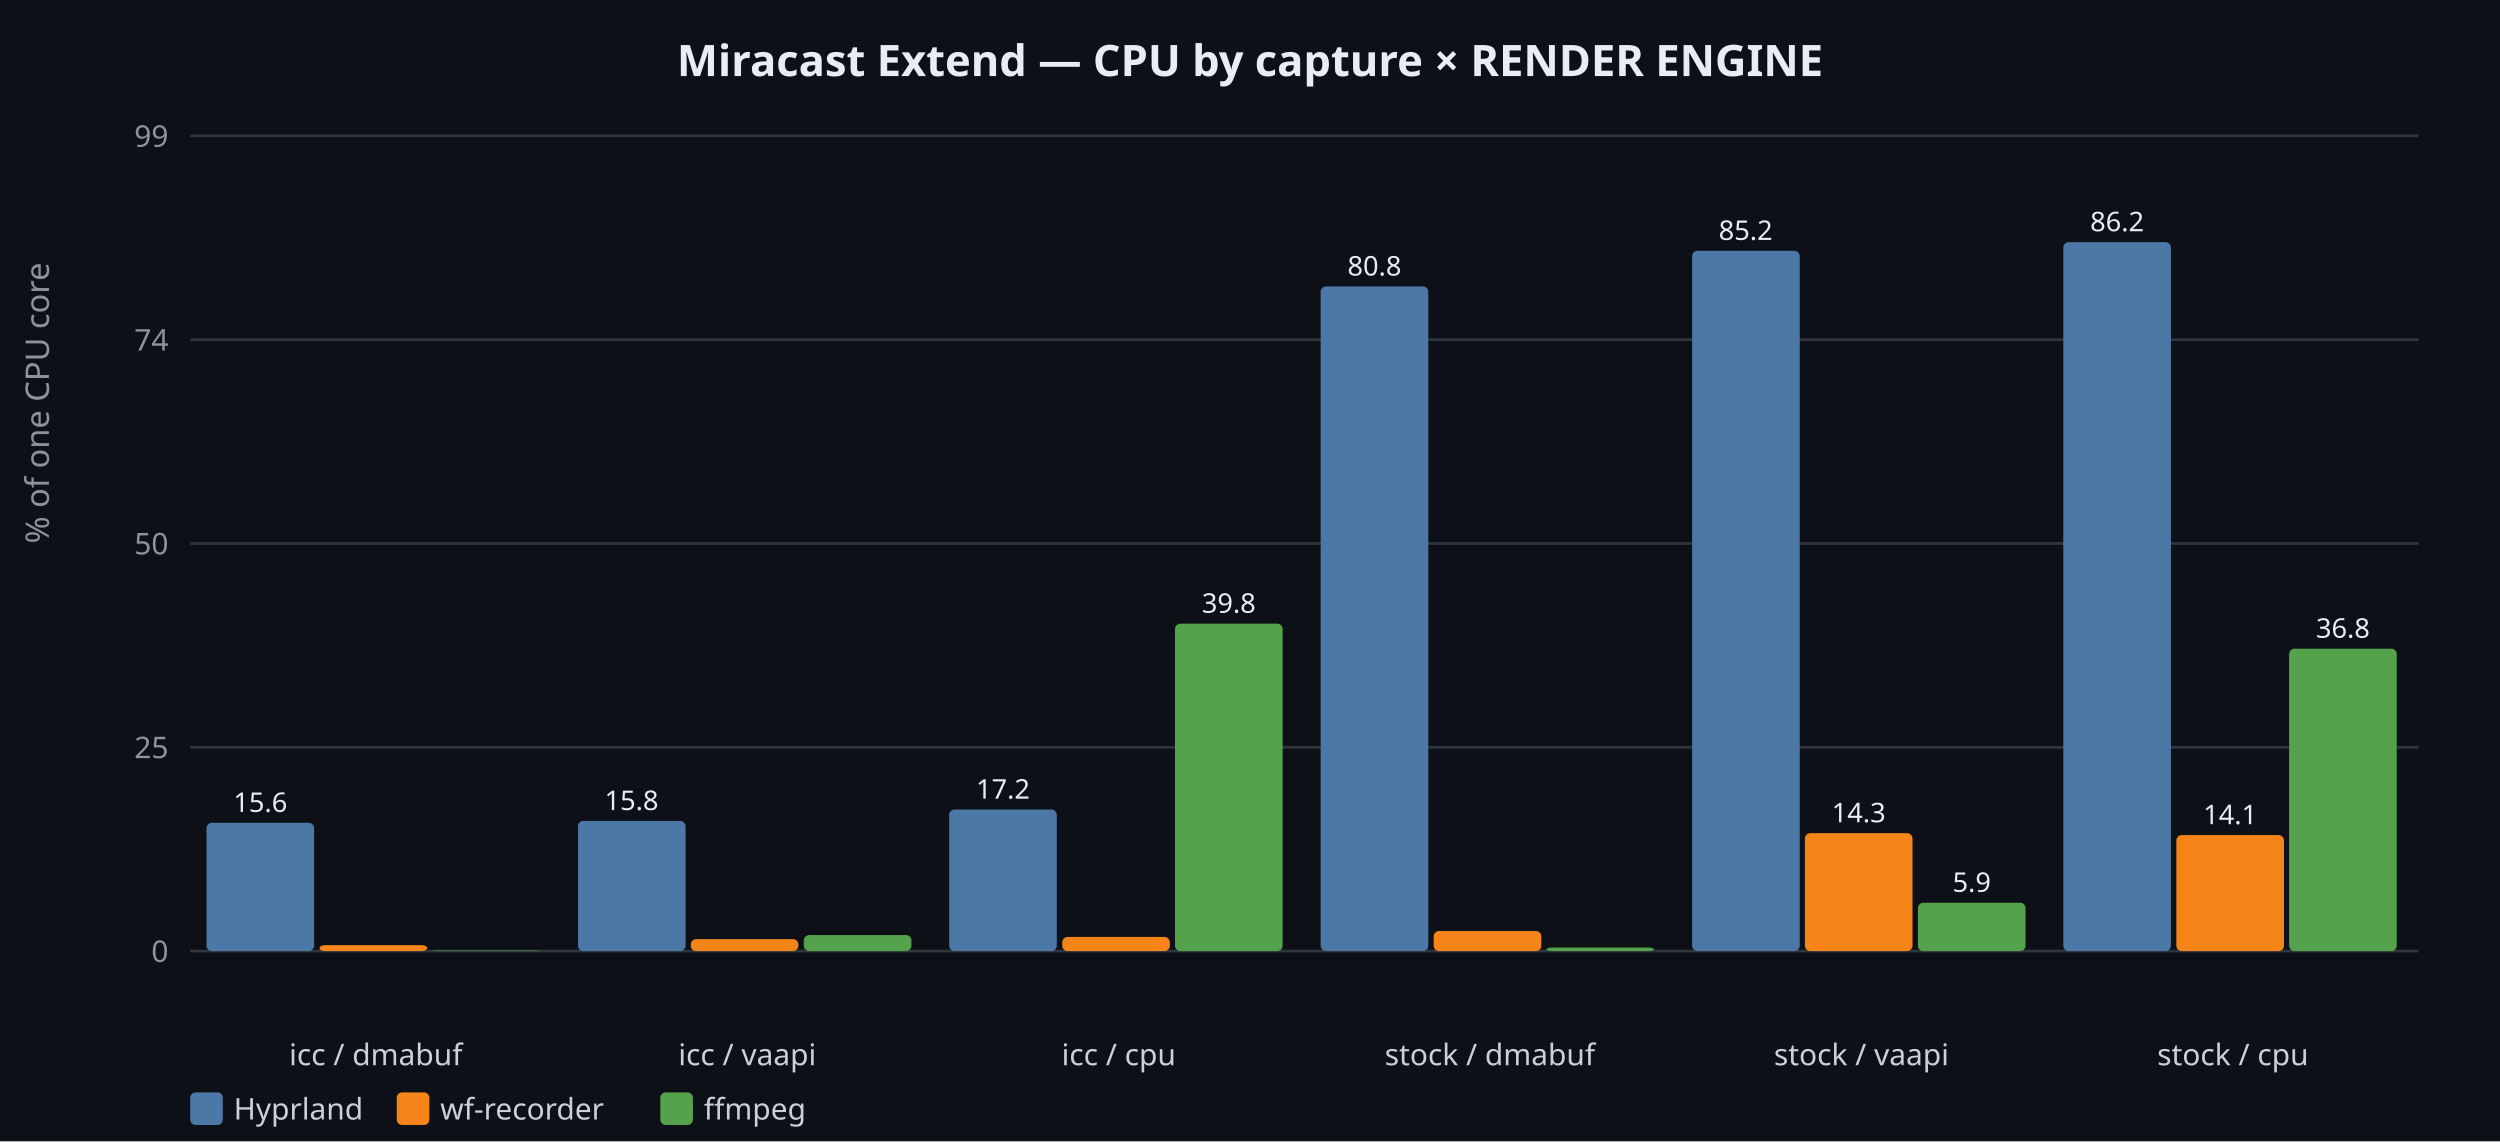
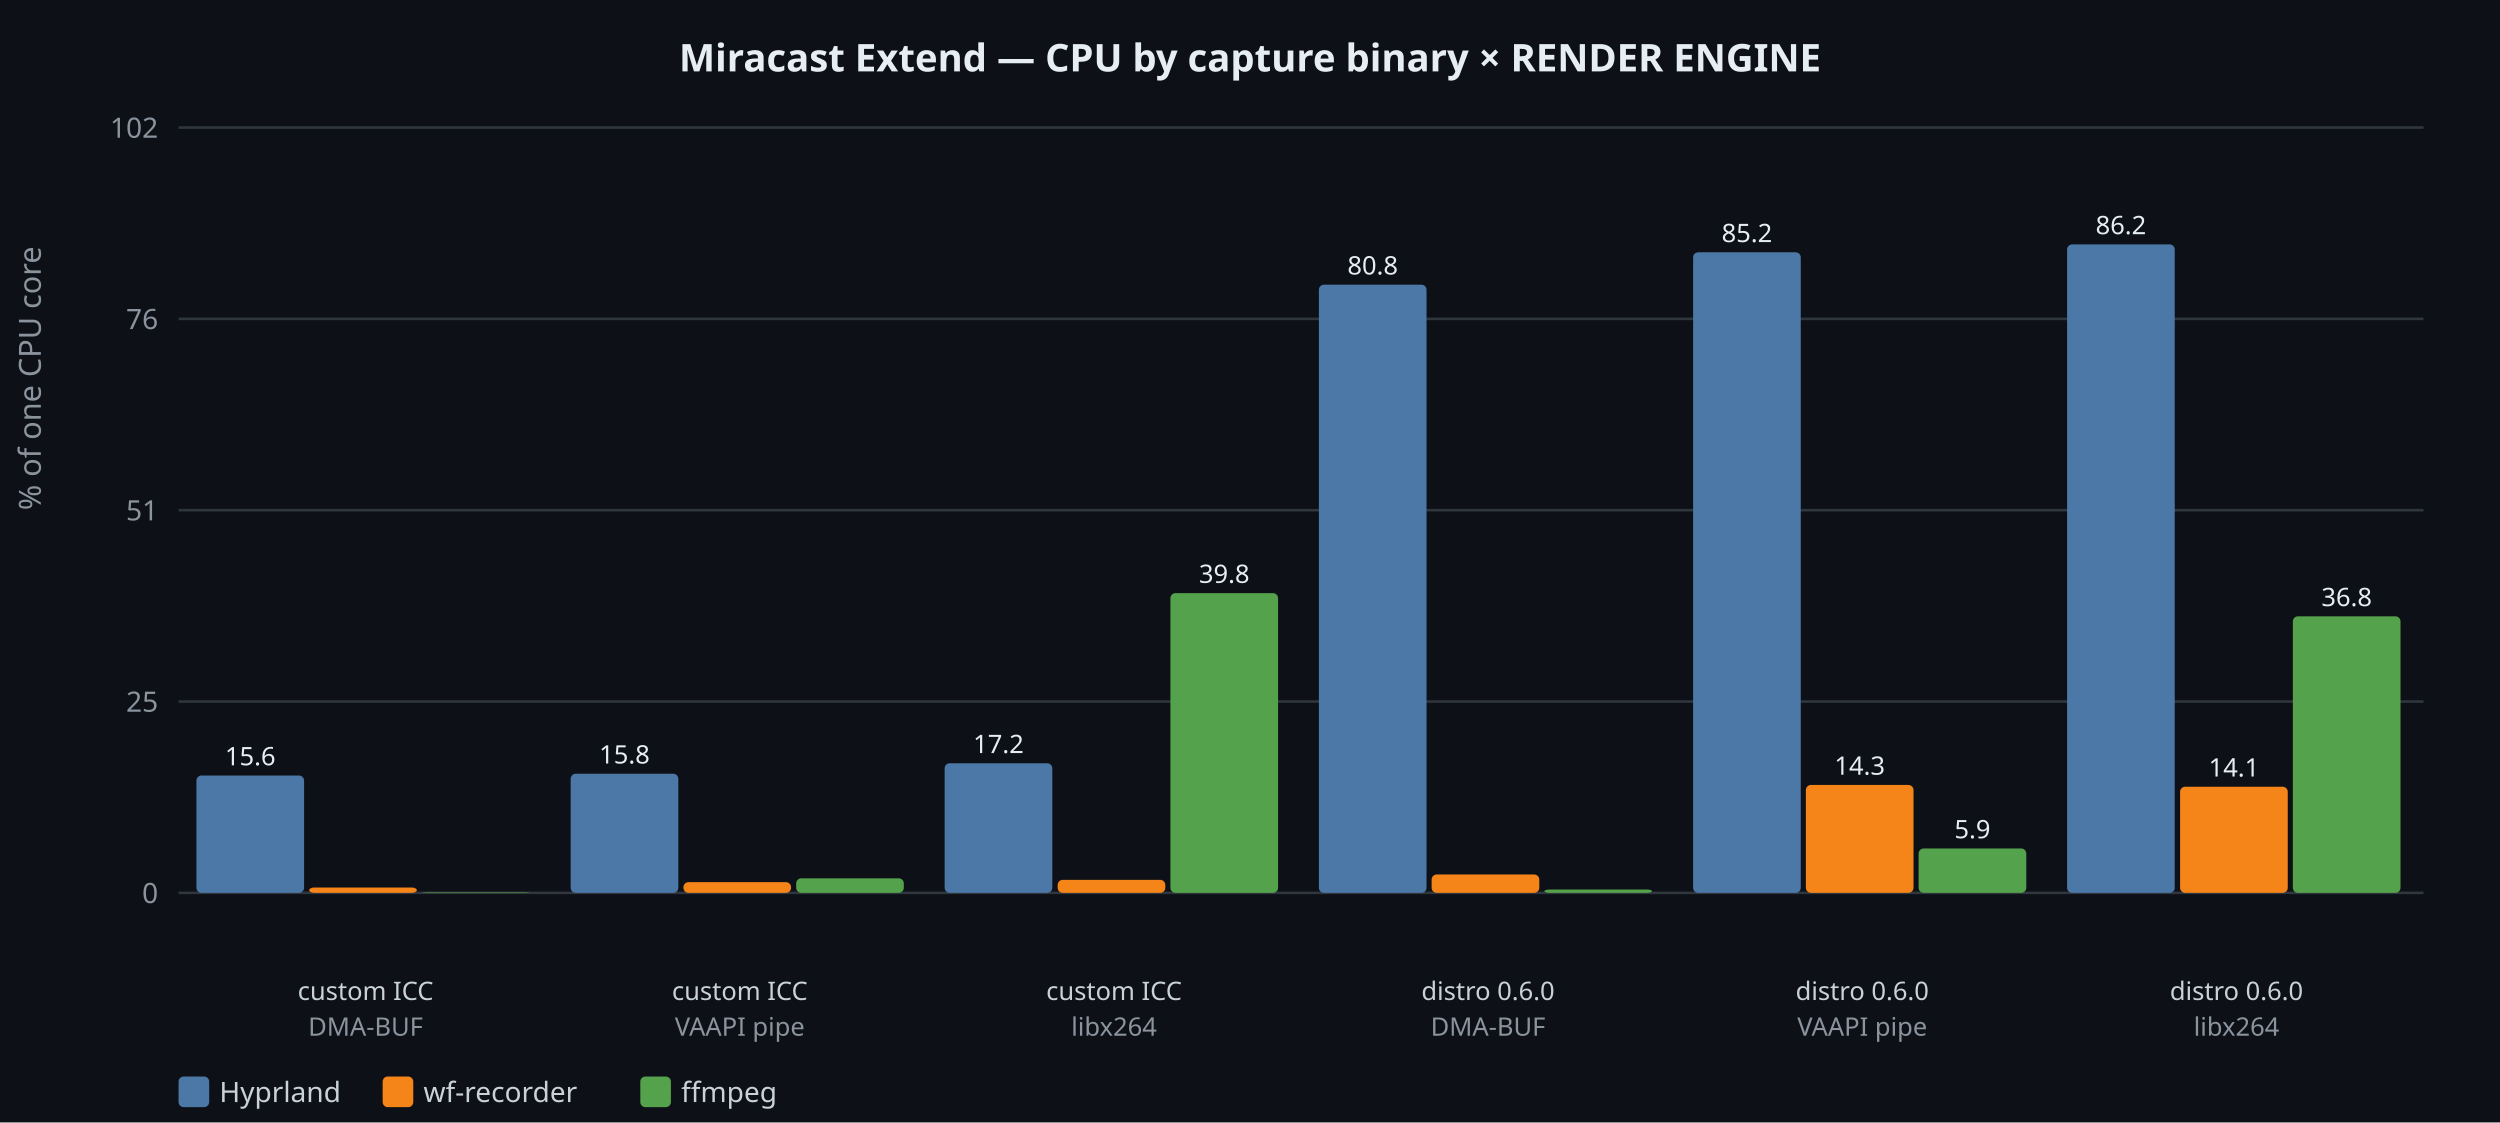
- <svg xmlns="http://www.w3.org/2000/svg" width="920" height="420" viewBox="0 0 920 420">
+ <svg xmlns="http://www.w3.org/2000/svg" width="980" height="440" viewBox="0 0 980 440">
  <rect width="100%" height="100%" fill="#0d1117" />
-   <text x="460.0" y="28" text-anchor="middle" fill="#e6edf3" font-family="sans-serif" font-size="16" font-weight="700">Miracast Extend — CPU by capture × RENDER ENGINE</text>
-   <line x1="70" y1="350.0" x2="890" y2="350.0" stroke="#30363d" stroke-width="1" />
+   <text x="490.0" y="28" text-anchor="middle" fill="#e6edf3" font-family="sans-serif" font-size="15" font-weight="700">Miracast Extend — CPU by capture binary × RENDER ENGINE</text>
+   <line x1="70" y1="350.0" x2="950" y2="350.0" stroke="#30363d" />
  <text x="62" y="354.0" text-anchor="end" fill="#8b949e" font-family="sans-serif" font-size="11">0</text>
-   <line x1="70" y1="275.0" x2="890" y2="275.0" stroke="#30363d" stroke-width="1" />
+   <line x1="70" y1="275.0" x2="950" y2="275.0" stroke="#30363d" />
  <text x="62" y="279.0" text-anchor="end" fill="#8b949e" font-family="sans-serif" font-size="11">25</text>
-   <line x1="70" y1="200.0" x2="890" y2="200.0" stroke="#30363d" stroke-width="1" />
-   <text x="62" y="204.0" text-anchor="end" fill="#8b949e" font-family="sans-serif" font-size="11">50</text>
-   <line x1="70" y1="125.0" x2="890" y2="125.0" stroke="#30363d" stroke-width="1" />
-   <text x="62" y="129.0" text-anchor="end" fill="#8b949e" font-family="sans-serif" font-size="11">74</text>
-   <line x1="70" y1="50.0" x2="890" y2="50.0" stroke="#30363d" stroke-width="1" />
-   <text x="62" y="54.0" text-anchor="end" fill="#8b949e" font-family="sans-serif" font-size="11">99</text>
-   <text x="18" y="200.0" fill="#8b949e" font-family="sans-serif" font-size="12" transform="rotate(-90 18,200.0)">% of one CPU core</text>
-   <rect x="76.0" y="302.8" width="39.6" height="47.2" fill="#4C78A8" rx="2" />
-   <text x="95.8" y="298.8" text-anchor="middle" fill="#e6edf3" font-family="sans-serif" font-size="10">15.6</text>
-   <rect x="117.6" y="347.8" width="39.6" height="2.2" fill="#F58518" rx="2" />
-   <rect x="159.1" y="349.8" width="39.6" height="0.2" fill="#54A24B" rx="2" />
-   <text x="138.3" y="392" text-anchor="middle" fill="#c9d1d9" font-family="sans-serif" font-size="11">icc / dmabuf</text>
-   <rect x="212.7" y="302.1" width="39.6" height="47.9" fill="#4C78A8" rx="2" />
-   <text x="232.4" y="298.1" text-anchor="middle" fill="#e6edf3" font-family="sans-serif" font-size="10">15.8</text>
-   <rect x="254.2" y="345.6" width="39.6" height="4.4" fill="#F58518" rx="2" />
-   <rect x="295.8" y="344.1" width="39.6" height="5.9" fill="#54A24B" rx="2" />
-   <text x="275.0" y="392" text-anchor="middle" fill="#c9d1d9" font-family="sans-serif" font-size="11">icc / vaapi</text>
-   <rect x="349.3" y="297.9" width="39.6" height="52.1" fill="#4C78A8" rx="2" />
-   <text x="369.1" y="293.9" text-anchor="middle" fill="#e6edf3" font-family="sans-serif" font-size="10">17.2</text>
-   <rect x="390.9" y="344.8" width="39.6" height="5.2" fill="#F58518" rx="2" />
-   <rect x="432.4" y="229.5" width="39.6" height="120.5" fill="#54A24B" rx="2" />
-   <text x="452.2" y="225.5" text-anchor="middle" fill="#e6edf3" font-family="sans-serif" font-size="10">39.8</text>
-   <text x="411.7" y="392" text-anchor="middle" fill="#c9d1d9" font-family="sans-serif" font-size="11">icc / cpu</text>
-   <rect x="486.0" y="105.4" width="39.6" height="244.6" fill="#4C78A8" rx="2" />
-   <text x="505.8" y="101.4" text-anchor="middle" fill="#e6edf3" font-family="sans-serif" font-size="10">80.8</text>
-   <rect x="527.6" y="342.6" width="39.6" height="7.4" fill="#F58518" rx="2" />
-   <rect x="569.1" y="348.7" width="39.6" height="1.3" fill="#54A24B" rx="2" />
-   <text x="548.3" y="392" text-anchor="middle" fill="#c9d1d9" font-family="sans-serif" font-size="11">stock / dmabuf</text>
-   <rect x="622.7" y="92.3" width="39.6" height="257.7" fill="#4C78A8" rx="2" />
-   <text x="642.4" y="88.3" text-anchor="middle" fill="#e6edf3" font-family="sans-serif" font-size="10">85.2</text>
-   <rect x="664.2" y="306.6" width="39.6" height="43.4" fill="#F58518" rx="2" />
-   <text x="684.0" y="302.6" text-anchor="middle" fill="#e6edf3" font-family="sans-serif" font-size="10">14.3</text>
-   <rect x="705.8" y="332.2" width="39.6" height="17.8" fill="#54A24B" rx="2" />
-   <text x="725.6" y="328.2" text-anchor="middle" fill="#e6edf3" font-family="sans-serif" font-size="10">5.9</text>
-   <text x="685.0" y="392" text-anchor="middle" fill="#c9d1d9" font-family="sans-serif" font-size="11">stock / vaapi</text>
-   <rect x="759.3" y="89.1" width="39.6" height="260.9" fill="#4C78A8" rx="2" />
-   <text x="779.1" y="85.1" text-anchor="middle" fill="#e6edf3" font-family="sans-serif" font-size="10">86.2</text>
-   <rect x="800.9" y="307.3" width="39.6" height="42.7" fill="#F58518" rx="2" />
-   <text x="820.7" y="303.3" text-anchor="middle" fill="#e6edf3" font-family="sans-serif" font-size="10">14.1</text>
-   <rect x="842.4" y="238.7" width="39.6" height="111.3" fill="#54A24B" rx="2" />
-   <text x="862.2" y="234.7" text-anchor="middle" fill="#e6edf3" font-family="sans-serif" font-size="10">36.8</text>
-   <text x="821.7" y="392" text-anchor="middle" fill="#c9d1d9" font-family="sans-serif" font-size="11">stock / cpu</text>
-   <rect x="70" y="402" width="12" height="12" fill="#4C78A8" rx="2" />
-   <text x="86" y="412" fill="#c9d1d9" font-family="sans-serif" font-size="11">Hyprland</text>
-   <rect x="146" y="402" width="12" height="12" fill="#F58518" rx="2" />
-   <text x="162" y="412" fill="#c9d1d9" font-family="sans-serif" font-size="11">wf-recorder</text>
-   <rect x="243" y="402" width="12" height="12" fill="#54A24B" rx="2" />
-   <text x="259" y="412" fill="#c9d1d9" font-family="sans-serif" font-size="11">ffmpeg</text>
+   <line x1="70" y1="200.0" x2="950" y2="200.0" stroke="#30363d" />
+   <text x="62" y="204.0" text-anchor="end" fill="#8b949e" font-family="sans-serif" font-size="11">51</text>
+   <line x1="70" y1="125.0" x2="950" y2="125.0" stroke="#30363d" />
+   <text x="62" y="129.0" text-anchor="end" fill="#8b949e" font-family="sans-serif" font-size="11">76</text>
+   <line x1="70" y1="50.0" x2="950" y2="50.0" stroke="#30363d" />
+   <text x="62" y="54.0" text-anchor="end" fill="#8b949e" font-family="sans-serif" font-size="11">102</text>
+   <text x="16" y="200.0" fill="#8b949e" font-family="sans-serif" font-size="12" transform="rotate(-90 16,200.0)">% of one CPU core</text>
+   <rect x="77.0" y="304.0" width="42.2" height="46.0" fill="#4C78A8" rx="2" />
+   <text x="98.1" y="300.0" text-anchor="middle" fill="#e6edf3" font-family="sans-serif" font-size="10">15.6</text>
+   <rect x="121.2" y="347.9" width="42.2" height="2.1" fill="#F58518" rx="2" />
+   <rect x="165.4" y="349.8" width="42.2" height="0.2" fill="#54A24B" rx="2" />
+   <text x="143.3" y="392" text-anchor="middle" fill="#c9d1d9" font-family="sans-serif" font-size="10">custom ICC</text>
+   <text x="143.3" y="406" text-anchor="middle" fill="#8b949e" font-family="sans-serif" font-size="10">DMA-BUF</text>
+   <rect x="223.7" y="303.3" width="42.2" height="46.7" fill="#4C78A8" rx="2" />
+   <text x="244.8" y="299.3" text-anchor="middle" fill="#e6edf3" font-family="sans-serif" font-size="10">15.8</text>
+   <rect x="267.9" y="345.8" width="42.2" height="4.2" fill="#F58518" rx="2" />
+   <rect x="312.1" y="344.3" width="42.2" height="5.7" fill="#54A24B" rx="2" />
+   <text x="290.0" y="392" text-anchor="middle" fill="#c9d1d9" font-family="sans-serif" font-size="10">custom ICC</text>
+   <text x="290.0" y="406" text-anchor="middle" fill="#8b949e" font-family="sans-serif" font-size="10">VAAPI pipe</text>
+   <rect x="370.3" y="299.2" width="42.2" height="50.8" fill="#4C78A8" rx="2" />
+   <text x="391.4" y="295.2" text-anchor="middle" fill="#e6edf3" font-family="sans-serif" font-size="10">17.2</text>
+   <rect x="414.6" y="344.9" width="42.2" height="5.1" fill="#F58518" rx="2" />
+   <rect x="458.8" y="232.5" width="42.2" height="117.5" fill="#54A24B" rx="2" />
+   <text x="479.9" y="228.5" text-anchor="middle" fill="#e6edf3" font-family="sans-serif" font-size="10">39.8</text>
+   <text x="436.7" y="392" text-anchor="middle" fill="#c9d1d9" font-family="sans-serif" font-size="10">custom ICC</text>
+   <text x="436.7" y="406" text-anchor="middle" fill="#8b949e" font-family="sans-serif" font-size="10">libx264</text>
+   <rect x="517.0" y="111.6" width="42.2" height="238.4" fill="#4C78A8" rx="2" />
+   <text x="538.1" y="107.6" text-anchor="middle" fill="#e6edf3" font-family="sans-serif" font-size="10">80.8</text>
+   <rect x="561.2" y="342.8" width="42.2" height="7.2" fill="#F58518" rx="2" />
+   <rect x="605.4" y="348.7" width="42.2" height="1.3" fill="#54A24B" rx="2" />
+   <text x="583.3" y="392" text-anchor="middle" fill="#c9d1d9" font-family="sans-serif" font-size="10">distro 0.6.0</text>
+   <text x="583.3" y="406" text-anchor="middle" fill="#8b949e" font-family="sans-serif" font-size="10">DMA-BUF</text>
+   <rect x="663.7" y="98.9" width="42.2" height="251.1" fill="#4C78A8" rx="2" />
+   <text x="684.8" y="94.9" text-anchor="middle" fill="#e6edf3" font-family="sans-serif" font-size="10">85.2</text>
+   <rect x="707.9" y="307.7" width="42.2" height="42.3" fill="#F58518" rx="2" />
+   <text x="729.0" y="303.7" text-anchor="middle" fill="#e6edf3" font-family="sans-serif" font-size="10">14.3</text>
+   <rect x="752.1" y="332.6" width="42.2" height="17.4" fill="#54A24B" rx="2" />
+   <text x="773.2" y="328.6" text-anchor="middle" fill="#e6edf3" font-family="sans-serif" font-size="10">5.9</text>
+   <text x="730.0" y="392" text-anchor="middle" fill="#c9d1d9" font-family="sans-serif" font-size="10">distro 0.6.0</text>
+   <text x="730.0" y="406" text-anchor="middle" fill="#8b949e" font-family="sans-serif" font-size="10">VAAPI pipe</text>
+   <rect x="810.3" y="95.8" width="42.2" height="254.2" fill="#4C78A8" rx="2" />
+   <text x="831.4" y="91.8" text-anchor="middle" fill="#e6edf3" font-family="sans-serif" font-size="10">86.2</text>
+   <rect x="854.6" y="308.4" width="42.2" height="41.6" fill="#F58518" rx="2" />
+   <text x="875.7" y="304.4" text-anchor="middle" fill="#e6edf3" font-family="sans-serif" font-size="10">14.1</text>
+   <rect x="898.8" y="241.6" width="42.2" height="108.4" fill="#54A24B" rx="2" />
+   <text x="919.9" y="237.6" text-anchor="middle" fill="#e6edf3" font-family="sans-serif" font-size="10">36.8</text>
+   <text x="876.7" y="392" text-anchor="middle" fill="#c9d1d9" font-family="sans-serif" font-size="10">distro 0.6.0</text>
+   <text x="876.7" y="406" text-anchor="middle" fill="#8b949e" font-family="sans-serif" font-size="10">libx264</text>
+   <rect x="70" y="422" width="12" height="12" fill="#4C78A8" rx="2" />
+   <text x="86" y="432" fill="#c9d1d9" font-family="sans-serif" font-size="11">Hyprland</text>
+   <rect x="150" y="422" width="12" height="12" fill="#F58518" rx="2" />
+   <text x="166" y="432" fill="#c9d1d9" font-family="sans-serif" font-size="11">wf-recorder</text>
+   <rect x="251" y="422" width="12" height="12" fill="#54A24B" rx="2" />
+   <text x="267" y="432" fill="#c9d1d9" font-family="sans-serif" font-size="11">ffmpeg</text>
</svg>
